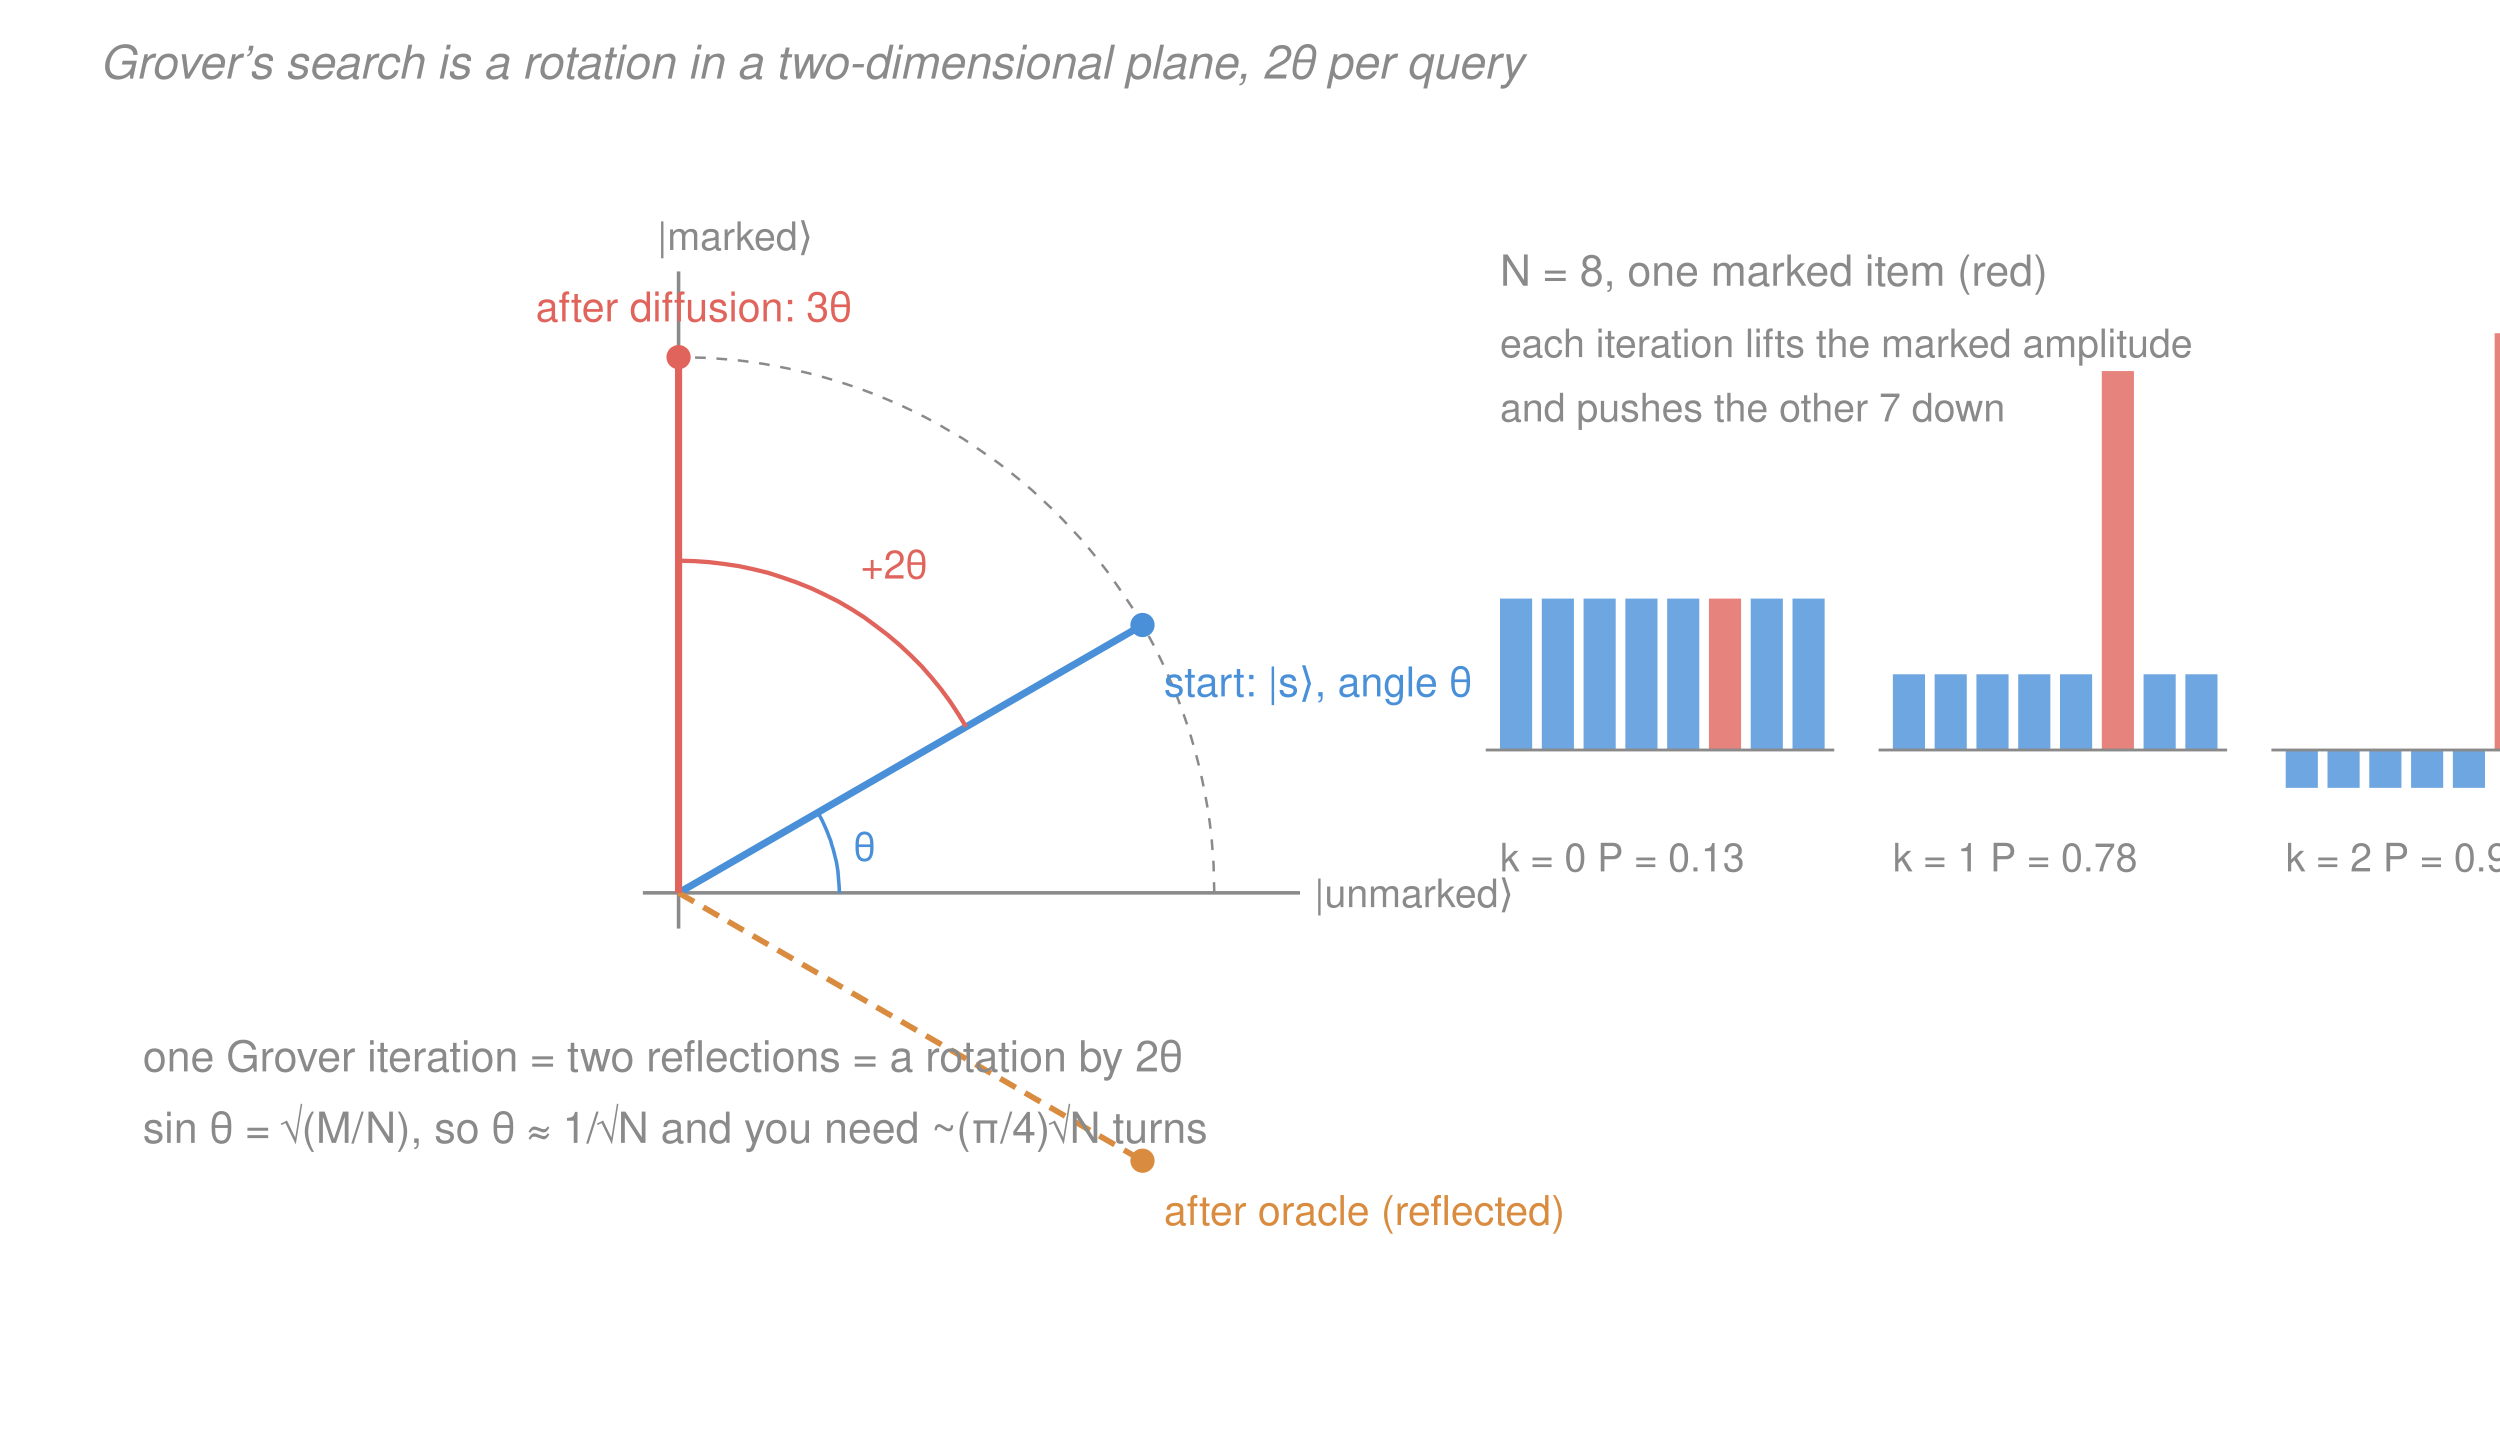
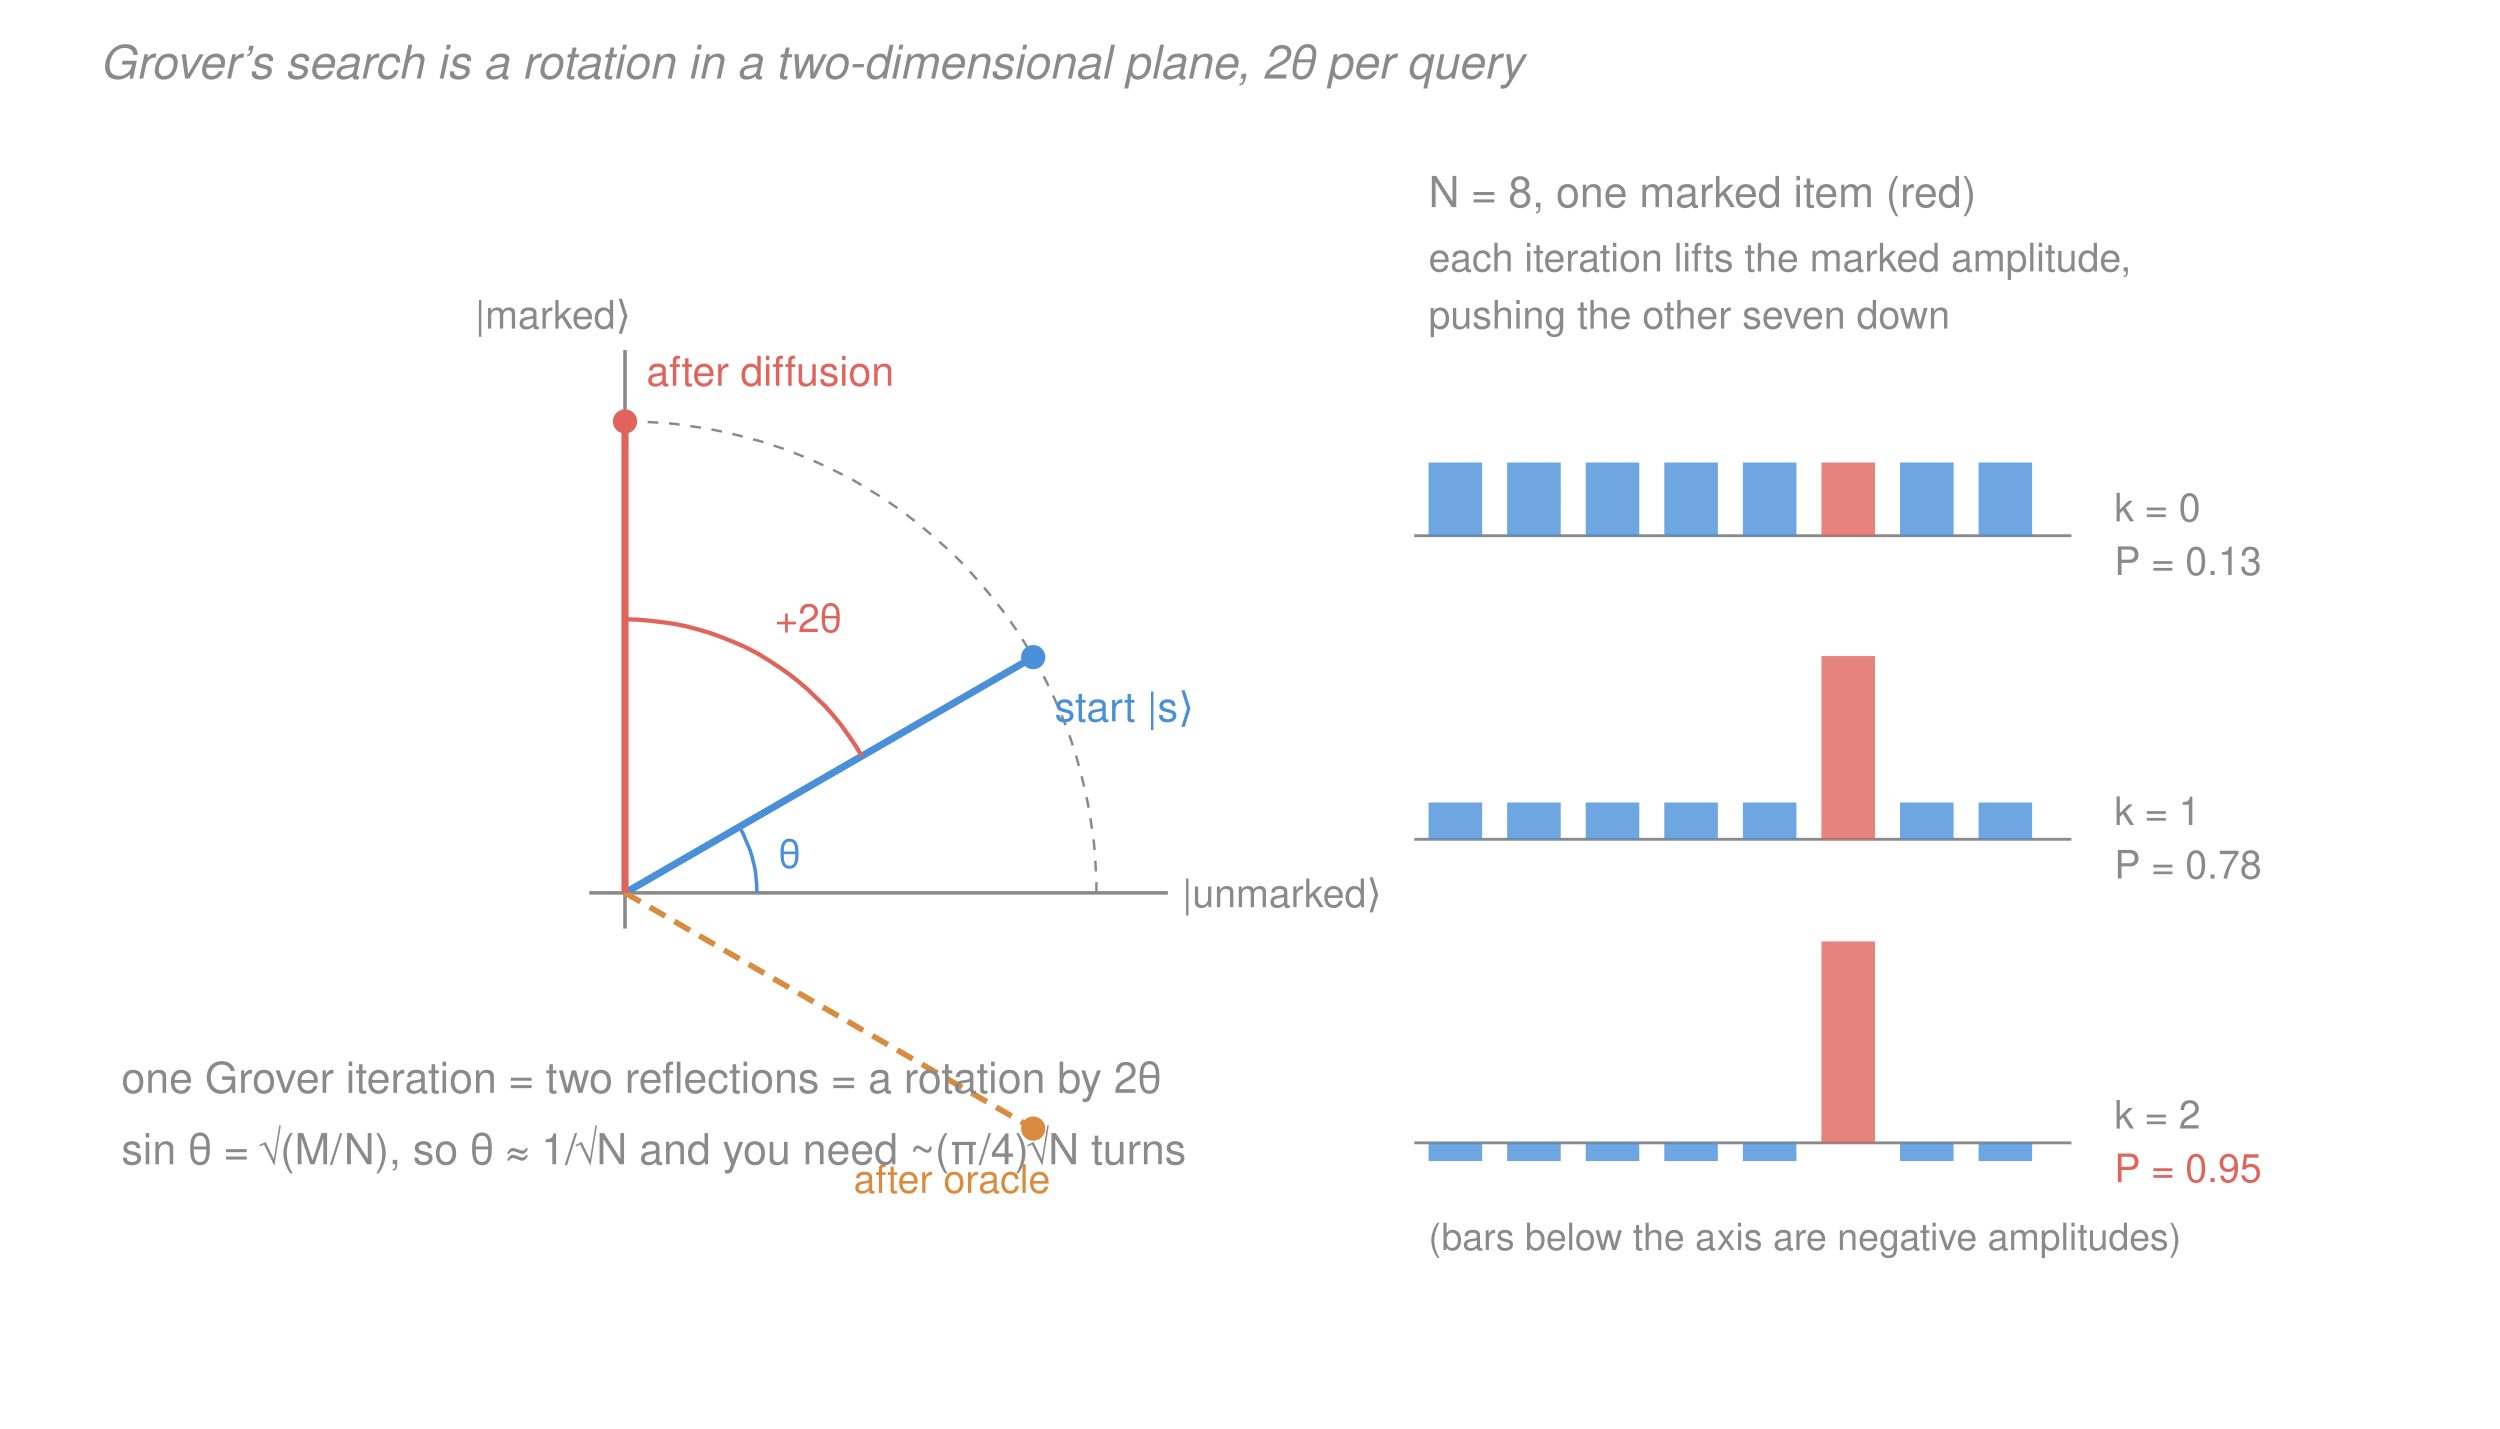
<svg xmlns="http://www.w3.org/2000/svg" viewBox="0 0 700 400" font-family="Helvetica, Arial, sans-serif" font-size="13">
  <text x="28" y="22" fill="#8a8a8a" font-style="italic">Grover’s search is a rotation in a two-dimensional plane, 2θ per query</text>
-   <line x1="180" y1="250" x2="364" y2="250" stroke="#8a8a8a" stroke-width="1" />
-   <line x1="190" y1="260" x2="190" y2="76" stroke="#8a8a8a" stroke-width="1" />
-   <text x="368" y="254" fill="#8a8a8a" font-size="11">|unmarked⟩</text>
-   <text x="184" y="70" fill="#8a8a8a" font-size="11">|marked⟩</text>
-   <path d="M 340.0,250.0 L 339.9,246.0 L 339.8,242.0 L 339.5,238.0 L 339.2,234.1 L 338.7,230.1 L 338.1,226.1 L 337.4,222.2 L 336.6,218.3 L 335.7,214.4 L 334.7,210.5 L 333.6,206.7 L 332.4,202.9 L 331.1,199.1 L 329.7,195.4 L 328.2,191.7 L 326.6,188.0 L 324.9,184.4 L 323.1,180.8 L 321.2,177.3 L 319.2,173.9 L 317.2,170.4 L 315.0,167.1 L 312.7,163.8 L 310.4,160.5 L 308.0,157.4 L 305.5,154.3 L 302.9,151.2 L 300.2,148.3 L 297.5,145.4 L 294.6,142.5 L 291.7,139.8 L 288.8,137.1 L 285.7,134.5 L 282.6,132.0 L 279.5,129.6 L 276.2,127.3 L 272.9,125.0 L 269.6,122.8 L 266.1,120.8 L 262.7,118.8 L 259.2,116.9 L 255.6,115.1 L 252.0,113.4 L 248.3,111.8 L 244.6,110.3 L 240.9,108.9 L 237.1,107.6 L 233.3,106.4 L 229.5,105.3 L 225.6,104.3 L 221.7,103.4 L 217.8,102.6 L 213.9,101.9 L 209.9,101.3 L 205.9,100.8 L 202.0,100.5 L 198.0,100.2 L 194.0,100.1 L 190.0,100.0" fill="none" stroke="#8a8a8a" stroke-width="0.7" stroke-dasharray="3 3" />
-   <line x1="190" y1="250" x2="319.9" y2="175.0" stroke="#4a90d9" stroke-width="2.0" />
-   <circle cx="319.9" cy="175.0" r="3.4" fill="#4a90d9" />
-   <text x="325.9" y="195.0" fill="#4a90d9" font-size="11.5">start: |s⟩, angle θ</text>
-   <line x1="190" y1="250" x2="319.9" y2="325.0" stroke="#d98c3f" stroke-width="1.6" stroke-dasharray="5 3" />
-   <circle cx="319.9" cy="325.0" r="3.4" fill="#d98c3f" />
-   <text x="325.9" y="343.0" fill="#d98c3f" font-size="11.5">after oracle (reflected)</text>
-   <line x1="190" y1="250" x2="190.0" y2="100.0" stroke="#e0645c" stroke-width="2.0" />
-   <circle cx="190.0" cy="100.0" r="3.4" fill="#e0645c" />
-   <text x="150.0" y="90.0" fill="#e0645c" font-size="11.5">after diffusion: 3θ</text>
-   <path d="M 235.0,250.0 L 235.0,248.8 L 234.9,247.5 L 234.8,246.3 L 234.7,245.0 L 234.6,243.8 L 234.4,242.6 L 234.2,241.4 L 233.9,240.2 L 233.6,239.0 L 233.3,237.8 L 232.9,236.6 L 232.6,235.4 L 232.1,234.2 L 231.7,233.1 L 231.2,231.9 L 230.7,230.8 L 230.2,229.7 L 229.6,228.6 L 229.0,227.5" fill="none" stroke="#4a90d9" stroke-width="1" />
-   <text x="239" y="241" fill="#4a90d9" font-size="11">θ</text>
-   <path d="M 270.5,203.5 L 268.3,199.9 L 266.0,196.4 L 263.5,193.0 L 260.8,189.7 L 258.0,186.5 L 255.0,183.5 L 251.9,180.6 L 248.7,177.9 L 245.3,175.3 L 241.9,172.8 L 238.3,170.5 L 234.7,168.4 L 230.9,166.5 L 227.1,164.7 L 223.1,163.1 L 219.1,161.7 L 215.1,160.4 L 211.0,159.4 L 206.8,158.5 L 202.7,157.9 L 198.5,157.4 L 194.2,157.1 L 190.0,157.0" fill="none" stroke="#e0645c" stroke-width="1.2" />
-   <text x="241" y="162" fill="#e0645c" font-size="11">+2θ</text>
-   <text x="40" y="300" fill="#8a8a8a" font-size="12">one Grover iteration = two reflections = a rotation by 2θ</text>
-   <text x="40" y="320" fill="#8a8a8a" font-size="12">sin θ = √(M/N), so θ ≈ 1/√N and you need ~(π/4)√N turns</text>
-   <text x="420" y="244" fill="#8a8a8a" font-size="11">k = 0   P = 0.13</text>
-   <rect x="420.0" y="167.6" width="9" height="42.4" fill="#4a90d9" opacity="0.8" />
-   <rect x="431.7" y="167.6" width="9" height="42.4" fill="#4a90d9" opacity="0.8" />
-   <rect x="443.4" y="167.6" width="9" height="42.4" fill="#4a90d9" opacity="0.8" />
-   <rect x="455.1" y="167.6" width="9" height="42.4" fill="#4a90d9" opacity="0.8" />
-   <rect x="466.8" y="167.6" width="9" height="42.4" fill="#4a90d9" opacity="0.8" />
-   <rect x="478.5" y="167.6" width="9" height="42.4" fill="#e0645c" opacity="0.8" />
-   <rect x="490.2" y="167.6" width="9" height="42.4" fill="#4a90d9" opacity="0.8" />
-   <rect x="501.9" y="167.6" width="9" height="42.4" fill="#4a90d9" opacity="0.8" />
-   <line x1="416" y1="210" x2="513.6" y2="210" stroke="#8a8a8a" stroke-width="0.8" />
-   <text x="530" y="244" fill="#8a8a8a" font-size="11">k = 1   P = 0.78</text>
-   <rect x="530.0" y="188.8" width="9" height="21.2" fill="#4a90d9" opacity="0.8" />
-   <rect x="541.7" y="188.8" width="9" height="21.2" fill="#4a90d9" opacity="0.8" />
-   <rect x="553.4" y="188.8" width="9" height="21.2" fill="#4a90d9" opacity="0.8" />
-   <rect x="565.1" y="188.8" width="9" height="21.2" fill="#4a90d9" opacity="0.8" />
-   <rect x="576.8" y="188.8" width="9" height="21.2" fill="#4a90d9" opacity="0.8" />
-   <rect x="588.5" y="103.9" width="9" height="106.1" fill="#e0645c" opacity="0.8" />
-   <rect x="600.2" y="188.8" width="9" height="21.2" fill="#4a90d9" opacity="0.8" />
-   <rect x="611.9" y="188.8" width="9" height="21.2" fill="#4a90d9" opacity="0.8" />
-   <line x1="526" y1="210" x2="623.6" y2="210" stroke="#8a8a8a" stroke-width="0.8" />
-   <text x="640" y="244" fill="#8a8a8a" font-size="11">k = 2   P = 0.95</text>
-   <rect x="640.0" y="210.0" width="9" height="10.6" fill="#4a90d9" opacity="0.8" />
-   <rect x="651.7" y="210.0" width="9" height="10.6" fill="#4a90d9" opacity="0.8" />
-   <rect x="663.4" y="210.0" width="9" height="10.6" fill="#4a90d9" opacity="0.8" />
-   <rect x="675.1" y="210.0" width="9" height="10.6" fill="#4a90d9" opacity="0.8" />
-   <rect x="686.8" y="210.0" width="9" height="10.6" fill="#4a90d9" opacity="0.8" />
-   <rect x="698.5" y="93.3" width="9" height="116.7" fill="#e0645c" opacity="0.8" />
-   <rect x="710.2" y="210.0" width="9" height="10.6" fill="#4a90d9" opacity="0.8" />
-   <rect x="721.9" y="210.0" width="9" height="10.6" fill="#4a90d9" opacity="0.8" />
-   <line x1="636" y1="210" x2="733.6" y2="210" stroke="#8a8a8a" stroke-width="0.8" />
-   <text x="420" y="80" fill="#8a8a8a" font-size="12">N = 8, one marked item (red)</text>
-   <text x="420" y="100" fill="#8a8a8a" font-size="11">each iteration lifts the marked amplitude</text>
-   <text x="420" y="118" fill="#8a8a8a" font-size="11">and pushes the other 7 down</text>
+   <line x1="165" y1="250" x2="327" y2="250" stroke="#8a8a8a" stroke-width="1" />
+   <line x1="175" y1="260" x2="175" y2="98" stroke="#8a8a8a" stroke-width="1" />
+   <text x="331" y="254" fill="#8a8a8a" font-size="11">|unmarked⟩</text>
+   <text x="133" y="92" fill="#8a8a8a" font-size="11">|marked⟩</text>
+   <path d="M 307.0,250.0 L 307.0,246.5 L 306.8,243.0 L 306.6,239.5 L 306.3,236.0 L 305.8,232.5 L 305.3,229.0 L 304.7,225.5 L 304.0,222.1 L 303.2,218.7 L 302.3,215.3 L 301.4,211.9 L 300.3,208.5 L 299.2,205.2 L 297.9,201.9 L 296.6,198.7 L 295.2,195.5 L 293.7,192.3 L 292.1,189.1 L 290.5,186.0 L 288.7,183.0 L 286.9,180.0 L 285.0,177.0 L 283.0,174.1 L 281.0,171.3 L 278.8,168.5 L 276.6,165.8 L 274.3,163.1 L 272.0,160.5 L 269.6,157.9 L 267.1,155.4 L 264.5,153.0 L 261.9,150.7 L 259.2,148.4 L 256.5,146.2 L 253.7,144.0 L 250.9,142.0 L 248.0,140.0 L 245.0,138.1 L 242.0,136.3 L 239.0,134.5 L 235.9,132.9 L 232.7,131.3 L 229.5,129.8 L 226.3,128.4 L 223.1,127.1 L 219.8,125.8 L 216.5,124.7 L 213.1,123.6 L 209.7,122.7 L 206.3,121.8 L 202.9,121.0 L 199.5,120.3 L 196.0,119.7 L 192.5,119.2 L 189.0,118.7 L 185.5,118.4 L 182.0,118.2 L 178.5,118.0 L 175.0,118.0" fill="none" stroke="#8a8a8a" stroke-width="0.7" stroke-dasharray="3 3" />
+   <line x1="175" y1="250" x2="289.3" y2="184.0" stroke="#4a90d9" stroke-width="2.0" />
+   <circle cx="289.3" cy="184.0" r="3.4" fill="#4a90d9" />
+   <text x="295.3" y="202.0" fill="#4a90d9" font-size="11.5">start |s⟩</text>
+   <line x1="175" y1="250" x2="289.3" y2="316.0" stroke="#d98c3f" stroke-width="1.6" stroke-dasharray="5 3" />
+   <circle cx="289.3" cy="316.0" r="3.4" fill="#d98c3f" />
+   <text x="239" y="334" fill="#d98c3f" font-size="11">after oracle</text>
+   <line x1="175" y1="250" x2="175.0" y2="118.0" stroke="#e0645c" stroke-width="2.0" />
+   <circle cx="175.0" cy="118.0" r="3.4" fill="#e0645c" />
+   <text x="181.0" y="108.0" fill="#e0645c" font-size="11.5">after diffusion</text>
+   <path d="M 212.0,250.0 L 211.9,249.0 L 211.9,248.0 L 211.8,246.9 L 211.7,245.9 L 211.6,244.9 L 211.5,243.9 L 211.3,242.9 L 211.1,241.9 L 210.8,240.9 L 210.6,239.9 L 210.3,239.0 L 210.0,238.0 L 209.6,237.0 L 209.2,236.1 L 208.8,235.2 L 208.4,234.2 L 208.0,233.3 L 207.5,232.4 L 207.0,231.5" fill="none" stroke="#4a90d9" stroke-width="1" />
+   <text x="218" y="243" fill="#4a90d9" font-size="11">θ</text>
+   <path d="M 241.3,211.7 L 239.5,208.7 L 237.5,205.8 L 235.5,203.0 L 233.3,200.3 L 231.0,197.7 L 228.5,195.3 L 226.0,192.9 L 223.3,190.6 L 220.6,188.5 L 217.7,186.5 L 214.8,184.6 L 211.8,182.8 L 208.7,181.2 L 205.5,179.8 L 202.3,178.5 L 199.0,177.3 L 195.7,176.3 L 192.3,175.4 L 188.9,174.7 L 185.4,174.2 L 182.0,173.8 L 178.5,173.5 L 175.0,173.4" fill="none" stroke="#e0645c" stroke-width="1.2" />
+   <text x="217" y="177" fill="#e0645c" font-size="11">+2θ</text>
+   <text x="34" y="306" fill="#8a8a8a" font-size="12">one Grover iteration = two reflections = a rotation by 2θ</text>
+   <text x="34" y="326" fill="#8a8a8a" font-size="12">sin θ = √(M/N), so θ ≈ 1/√N and you need ~(π/4)√N turns</text>
+   <text x="400" y="58" fill="#8a8a8a" font-size="12">N = 8, one marked item (red)</text>
+   <text x="400" y="76" fill="#8a8a8a" font-size="11">each iteration lifts the marked amplitude,</text>
+   <text x="400" y="92" fill="#8a8a8a" font-size="11">pushing the other seven down</text>
+   <line x1="396" y1="150" x2="580" y2="150" stroke="#8a8a8a" stroke-width="0.8" />
+   <rect x="400" y="129.5" width="15" height="20.5" fill="#4a90d9" opacity="0.8" />
+   <rect x="422" y="129.5" width="15" height="20.5" fill="#4a90d9" opacity="0.8" />
+   <rect x="444" y="129.5" width="15" height="20.5" fill="#4a90d9" opacity="0.8" />
+   <rect x="466" y="129.5" width="15" height="20.5" fill="#4a90d9" opacity="0.8" />
+   <rect x="488" y="129.5" width="15" height="20.5" fill="#4a90d9" opacity="0.8" />
+   <rect x="510" y="129.5" width="15" height="20.5" fill="#e0645c" opacity="0.8" />
+   <rect x="532" y="129.5" width="15" height="20.5" fill="#4a90d9" opacity="0.8" />
+   <rect x="554" y="129.5" width="15" height="20.5" fill="#4a90d9" opacity="0.8" />
+   <text x="592" y="146" fill="#8a8a8a" font-size="11">k = 0</text>
+   <text x="592" y="161" fill="#8a8a8a" font-size="11">P = 0.13</text>
+   <line x1="396" y1="235" x2="580" y2="235" stroke="#8a8a8a" stroke-width="0.8" />
+   <rect x="400" y="224.7" width="15" height="10.3" fill="#4a90d9" opacity="0.8" />
+   <rect x="422" y="224.7" width="15" height="10.3" fill="#4a90d9" opacity="0.8" />
+   <rect x="444" y="224.7" width="15" height="10.3" fill="#4a90d9" opacity="0.8" />
+   <rect x="466" y="224.7" width="15" height="10.3" fill="#4a90d9" opacity="0.8" />
+   <rect x="488" y="224.7" width="15" height="10.3" fill="#4a90d9" opacity="0.8" />
+   <rect x="510" y="183.7" width="15" height="51.3" fill="#e0645c" opacity="0.8" />
+   <rect x="532" y="224.7" width="15" height="10.3" fill="#4a90d9" opacity="0.8" />
+   <rect x="554" y="224.7" width="15" height="10.3" fill="#4a90d9" opacity="0.8" />
+   <text x="592" y="231" fill="#8a8a8a" font-size="11">k = 1</text>
+   <text x="592" y="246" fill="#8a8a8a" font-size="11">P = 0.78</text>
+   <line x1="396" y1="320" x2="580" y2="320" stroke="#8a8a8a" stroke-width="0.8" />
+   <rect x="400" y="320.0" width="15" height="5.1" fill="#4a90d9" opacity="0.8" />
+   <rect x="422" y="320.0" width="15" height="5.1" fill="#4a90d9" opacity="0.8" />
+   <rect x="444" y="320.0" width="15" height="5.1" fill="#4a90d9" opacity="0.8" />
+   <rect x="466" y="320.0" width="15" height="5.1" fill="#4a90d9" opacity="0.8" />
+   <rect x="488" y="320.0" width="15" height="5.1" fill="#4a90d9" opacity="0.8" />
+   <rect x="510" y="263.6" width="15" height="56.4" fill="#e0645c" opacity="0.8" />
+   <rect x="532" y="320.0" width="15" height="5.1" fill="#4a90d9" opacity="0.8" />
+   <rect x="554" y="320.0" width="15" height="5.1" fill="#4a90d9" opacity="0.8" />
+   <text x="592" y="316" fill="#8a8a8a" font-size="11">k = 2</text>
+   <text x="592" y="331" fill="#e0645c" font-size="11">P = 0.95</text>
+   <text x="400" y="350" fill="#8a8a8a" font-size="10.5">(bars below the axis are negative amplitudes)</text>
</svg>
